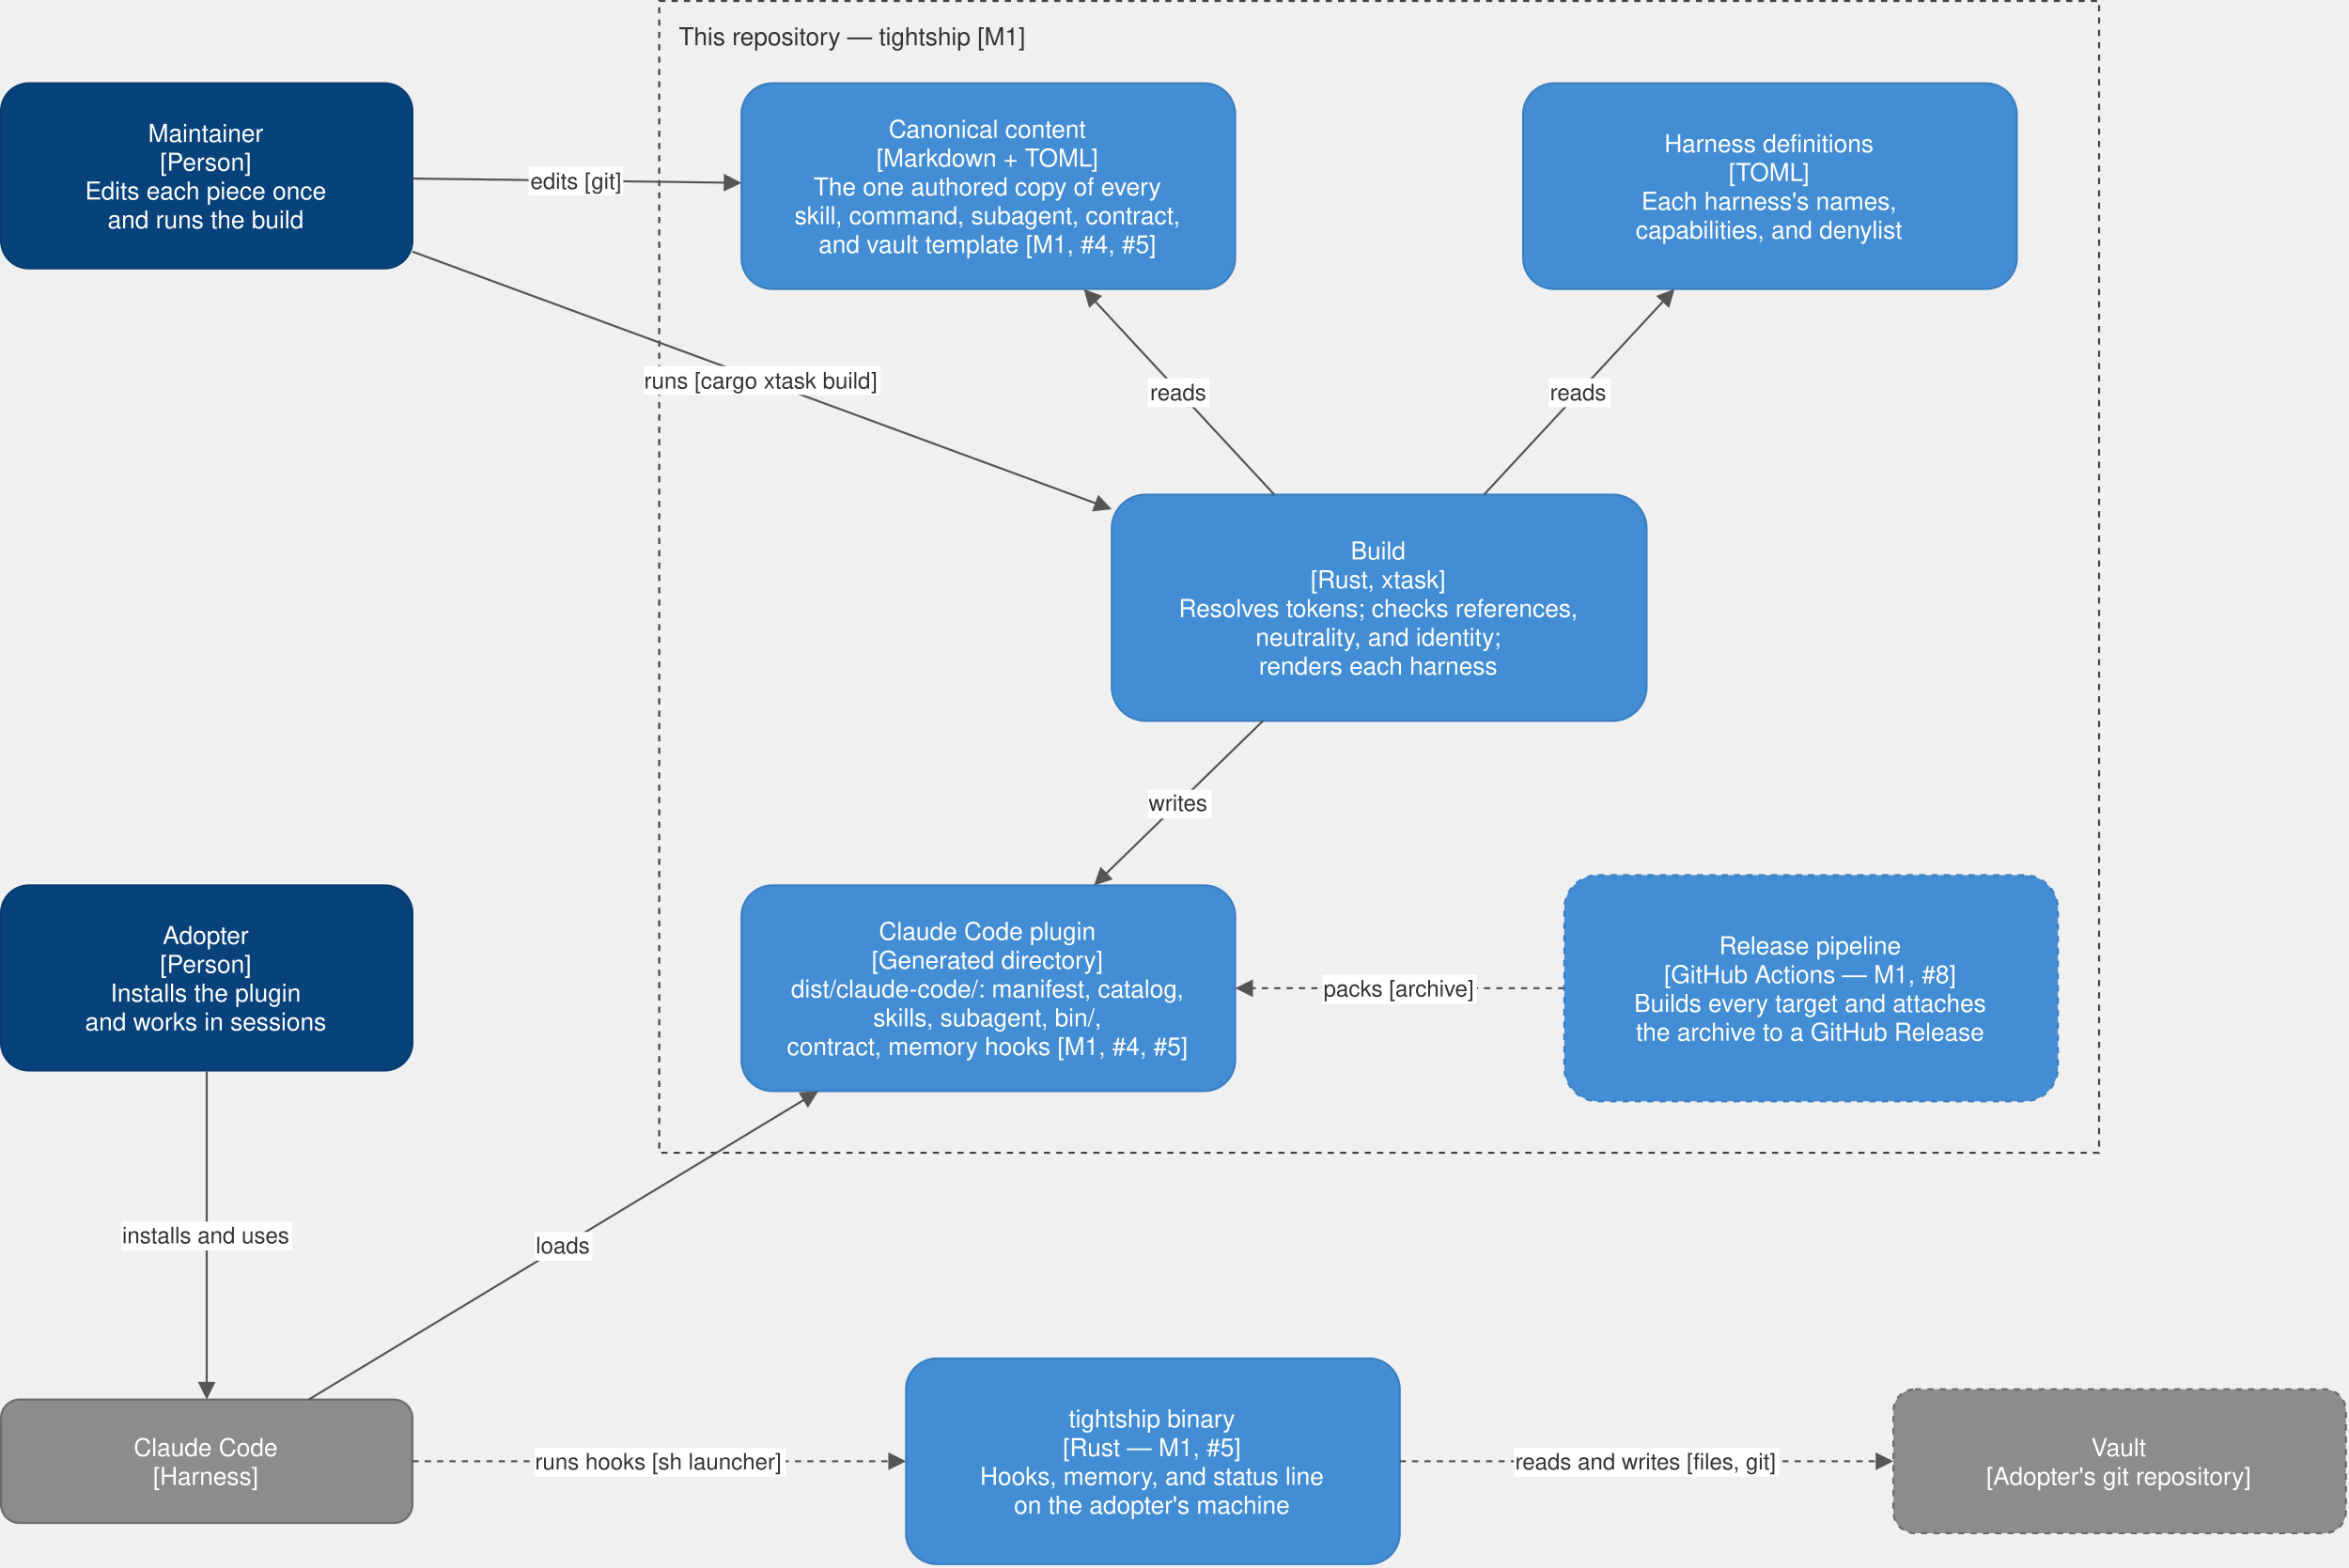
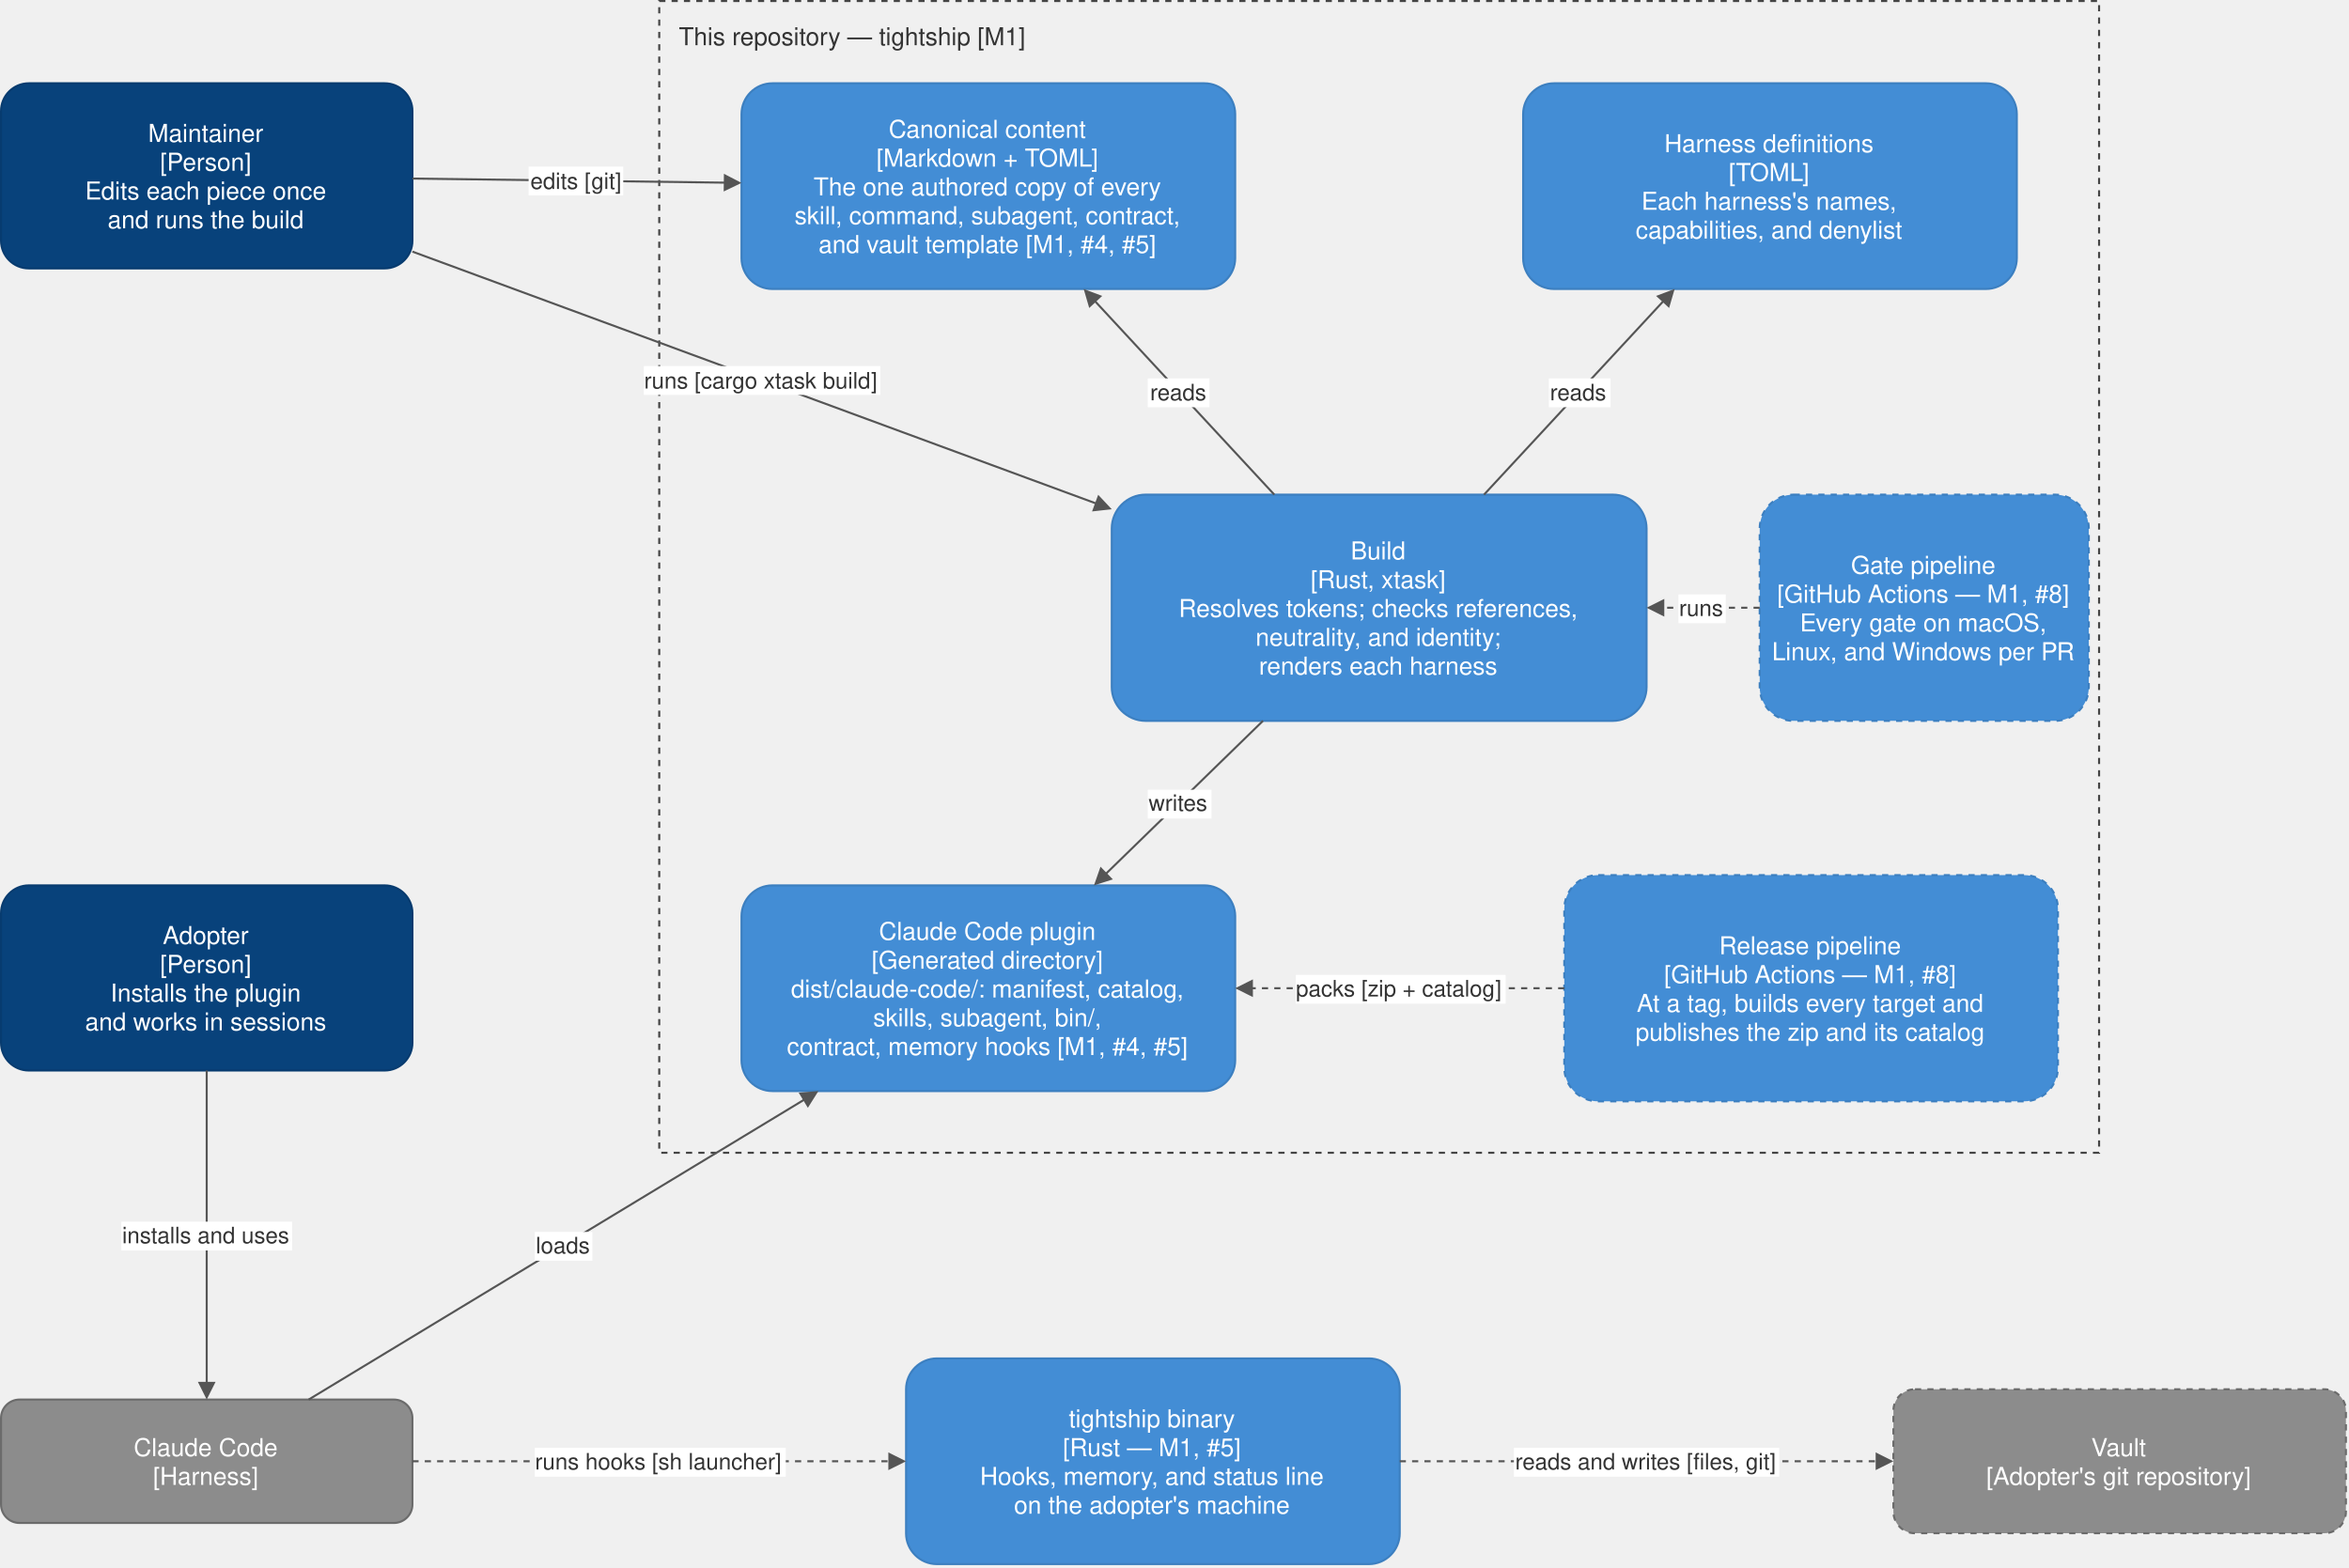
- <svg xmlns="http://www.w3.org/2000/svg" style="background: transparent; background-color: transparent; color-scheme: light;" version="1.1" width="1142px" height="762px" viewBox="0 0 1142 762" content="&lt;mxfile host=&quot;Electron&quot;&gt;&#10;  &lt;diagram name=&quot;Page-1&quot; id=&quot;0&quot;&gt;&#10;    &lt;mxGraphModel dx=&quot;-594&quot; dy=&quot;-202&quot; grid=&quot;0&quot; gridSize=&quot;10&quot; guides=&quot;1&quot; tooltips=&quot;1&quot; connect=&quot;1&quot; arrows=&quot;1&quot; fold=&quot;0&quot; page=&quot;0&quot; pageScale=&quot;1&quot; pageWidth=&quot;850&quot; pageHeight=&quot;1100&quot; background=&quot;#ffffff&quot; math=&quot;0&quot; shadow=&quot;0&quot;&gt;&#10;      &lt;root&gt;&#10;        &lt;mxCell id=&quot;0&quot; /&gt;&#10;        &lt;mxCell id=&quot;1&quot; parent=&quot;0&quot; /&gt;&#10;        &lt;mxCell id=&quot;b&quot; parent=&quot;1&quot; style=&quot;rounded=0;fillColor=none;strokeColor=#444444;dashed=1;fontSize=12;fontColor=#333333;verticalAlign=top;spacingTop=4;align=left;spacingLeft=8;html=0;&quot; value=&quot;This repository — tightship [M1]&quot; vertex=&quot;1&quot;&gt;&#10;          &lt;mxGeometry height=&quot;560&quot; width=&quot;700&quot; x=&quot;320&quot; as=&quot;geometry&quot; /&gt;&#10;        &lt;/mxCell&gt;&#10;        &lt;mxCell id=&quot;m&quot; parent=&quot;1&quot; style=&quot;rounded=1;fillColor=#08427b;fontColor=#ffffff;strokeColor=#073b6f;fontSize=12;html=0;&quot; value=&quot;Maintainer&amp;#xa;[Person]&amp;#xa;Edits each piece once&amp;#xa;and runs the build&quot; vertex=&quot;1&quot;&gt;&#10;          &lt;mxGeometry height=&quot;90&quot; width=&quot;200&quot; y=&quot;40&quot; as=&quot;geometry&quot; /&gt;&#10;        &lt;/mxCell&gt;&#10;        &lt;mxCell id=&quot;cc&quot; parent=&quot;1&quot; style=&quot;rounded=1;fillColor=#438dd5;fontColor=#ffffff;strokeColor=#3c7fc0;fontSize=12;html=0;&quot; value=&quot;Canonical content&amp;#xa;[Markdown + TOML]&amp;#xa;The one authored copy of every&amp;#xa;skill, command, subagent, contract,&amp;#xa;and vault template [M1, #4, #5]&quot; vertex=&quot;1&quot;&gt;&#10;          &lt;mxGeometry height=&quot;100&quot; width=&quot;240&quot; x=&quot;360&quot; y=&quot;40&quot; as=&quot;geometry&quot; /&gt;&#10;        &lt;/mxCell&gt;&#10;        &lt;mxCell id=&quot;hd&quot; parent=&quot;1&quot; style=&quot;rounded=1;fillColor=#438dd5;fontColor=#ffffff;strokeColor=#3c7fc0;fontSize=12;html=0;&quot; value=&quot;Harness definitions&amp;#xa;[TOML]&amp;#xa;Each harness&amp;#39;s names,&amp;#xa;capabilities, and denylist&quot; vertex=&quot;1&quot;&gt;&#10;          &lt;mxGeometry height=&quot;100&quot; width=&quot;240&quot; x=&quot;740&quot; y=&quot;40&quot; as=&quot;geometry&quot; /&gt;&#10;        &lt;/mxCell&gt;&#10;        &lt;mxCell id=&quot;bu&quot; parent=&quot;1&quot; style=&quot;rounded=1;fillColor=#438dd5;fontColor=#ffffff;strokeColor=#3c7fc0;fontSize=12;html=0;&quot; value=&quot;Build&amp;#xa;[Rust, xtask]&amp;#xa;Resolves tokens; checks references,&amp;#xa;neutrality, and identity;&amp;#xa;renders each harness&quot; vertex=&quot;1&quot;&gt;&#10;          &lt;mxGeometry height=&quot;110&quot; width=&quot;260&quot; x=&quot;540&quot; y=&quot;240&quot; as=&quot;geometry&quot; /&gt;&#10;        &lt;/mxCell&gt;&#10;        &lt;mxCell id=&quot;pl&quot; parent=&quot;1&quot; style=&quot;rounded=1;fillColor=#438dd5;fontColor=#ffffff;strokeColor=#3c7fc0;fontSize=12;html=0;&quot; value=&quot;Claude Code plugin&amp;#xa;[Generated directory]&amp;#xa;dist/claude-code/: manifest, catalog,&amp;#xa;skills, subagent, bin/,&amp;#xa;contract, memory hooks [M1, #4, #5]&quot; vertex=&quot;1&quot;&gt;&#10;          &lt;mxGeometry height=&quot;100&quot; width=&quot;240&quot; x=&quot;360&quot; y=&quot;430&quot; as=&quot;geometry&quot; /&gt;&#10;        &lt;/mxCell&gt;&#10;        &lt;mxCell id=&quot;rp&quot; parent=&quot;1&quot; style=&quot;rounded=1;fillColor=#438dd5;fontColor=#ffffff;strokeColor=#3c7fc0;fontSize=12;html=0;dashed=1;&quot; value=&quot;Release pipeline&amp;#xa;[GitHub Actions — M1, #8]&amp;#xa;Builds every target and attaches&amp;#xa;the archive to a GitHub Release&quot; vertex=&quot;1&quot;&gt;&#10;          &lt;mxGeometry height=&quot;110&quot; width=&quot;240&quot; x=&quot;760&quot; y=&quot;425&quot; as=&quot;geometry&quot; /&gt;&#10;        &lt;/mxCell&gt;&#10;        &lt;mxCell id=&quot;ad&quot; parent=&quot;1&quot; style=&quot;rounded=1;fillColor=#08427b;fontColor=#ffffff;strokeColor=#073b6f;fontSize=12;html=0;&quot; value=&quot;Adopter&amp;#xa;[Person]&amp;#xa;Installs the plugin&amp;#xa;and works in sessions&quot; vertex=&quot;1&quot;&gt;&#10;          &lt;mxGeometry height=&quot;90&quot; width=&quot;200&quot; y=&quot;430&quot; as=&quot;geometry&quot; /&gt;&#10;        &lt;/mxCell&gt;&#10;        &lt;mxCell id=&quot;ch&quot; parent=&quot;1&quot; style=&quot;rounded=1;fillColor=#8c8c8c;fontColor=#ffffff;strokeColor=#6b6b6b;fontSize=12;html=0;&quot; value=&quot;Claude Code&amp;#xa;[Harness]&quot; vertex=&quot;1&quot;&gt;&#10;          &lt;mxGeometry height=&quot;60&quot; width=&quot;200&quot; y=&quot;680&quot; as=&quot;geometry&quot; /&gt;&#10;        &lt;/mxCell&gt;&#10;        &lt;mxCell id=&quot;tb&quot; parent=&quot;1&quot; style=&quot;rounded=1;fillColor=#438dd5;fontColor=#ffffff;strokeColor=#3c7fc0;fontSize=12;html=0;&quot; value=&quot;tightship binary&amp;#xa;[Rust — M1, #5]&amp;#xa;Hooks, memory, and status line&amp;#xa;on the adopter&amp;#39;s machine&quot; vertex=&quot;1&quot;&gt;&#10;          &lt;mxGeometry height=&quot;100&quot; width=&quot;240&quot; x=&quot;440&quot; y=&quot;660&quot; as=&quot;geometry&quot; /&gt;&#10;        &lt;/mxCell&gt;&#10;        &lt;mxCell id=&quot;va&quot; parent=&quot;1&quot; style=&quot;rounded=1;fillColor=#8c8c8c;fontColor=#ffffff;strokeColor=#6b6b6b;fontSize=12;html=0;dashed=1;&quot; value=&quot;Vault&amp;#xa;[Adopter&amp;#39;s git repository]&quot; vertex=&quot;1&quot;&gt;&#10;          &lt;mxGeometry height=&quot;70&quot; width=&quot;220&quot; x=&quot;920&quot; y=&quot;675&quot; as=&quot;geometry&quot; /&gt;&#10;        &lt;/mxCell&gt;&#10;        &lt;mxCell id=&quot;e1&quot; edge=&quot;1&quot; parent=&quot;1&quot; source=&quot;m&quot; style=&quot;endArrow=block;html=0;fontSize=11;fontColor=#333333;strokeColor=#555555;rounded=0;&quot; target=&quot;cc&quot; value=&quot;edits [git]&quot;&gt;&#10;          &lt;mxGeometry relative=&quot;1&quot; as=&quot;geometry&quot; /&gt;&#10;        &lt;/mxCell&gt;&#10;        &lt;mxCell id=&quot;e2&quot; edge=&quot;1&quot; parent=&quot;1&quot; source=&quot;m&quot; style=&quot;endArrow=block;html=0;fontSize=11;fontColor=#333333;strokeColor=#555555;rounded=0;&quot; target=&quot;bu&quot; value=&quot;runs [cargo xtask build]&quot;&gt;&#10;          &lt;mxGeometry relative=&quot;1&quot; as=&quot;geometry&quot; /&gt;&#10;        &lt;/mxCell&gt;&#10;        &lt;mxCell id=&quot;e3&quot; edge=&quot;1&quot; parent=&quot;1&quot; source=&quot;bu&quot; style=&quot;endArrow=block;html=0;fontSize=11;fontColor=#333333;strokeColor=#555555;rounded=0;&quot; target=&quot;cc&quot; value=&quot;reads&quot;&gt;&#10;          &lt;mxGeometry relative=&quot;1&quot; as=&quot;geometry&quot; /&gt;&#10;        &lt;/mxCell&gt;&#10;        &lt;mxCell id=&quot;e4&quot; edge=&quot;1&quot; parent=&quot;1&quot; source=&quot;bu&quot; style=&quot;endArrow=block;html=0;fontSize=11;fontColor=#333333;strokeColor=#555555;rounded=0;&quot; target=&quot;hd&quot; value=&quot;reads&quot;&gt;&#10;          &lt;mxGeometry relative=&quot;1&quot; as=&quot;geometry&quot; /&gt;&#10;        &lt;/mxCell&gt;&#10;        &lt;mxCell id=&quot;e5&quot; edge=&quot;1&quot; parent=&quot;1&quot; source=&quot;bu&quot; style=&quot;endArrow=block;html=0;fontSize=11;fontColor=#333333;strokeColor=#555555;rounded=0;&quot; target=&quot;pl&quot; value=&quot;writes&quot;&gt;&#10;          &lt;mxGeometry relative=&quot;1&quot; as=&quot;geometry&quot; /&gt;&#10;        &lt;/mxCell&gt;&#10;        &lt;mxCell id=&quot;e6&quot; edge=&quot;1&quot; parent=&quot;1&quot; source=&quot;rp&quot; style=&quot;endArrow=block;html=0;fontSize=11;fontColor=#333333;strokeColor=#555555;rounded=0;dashed=1;&quot; target=&quot;pl&quot; value=&quot;packs [archive]&quot;&gt;&#10;          &lt;mxGeometry relative=&quot;1&quot; as=&quot;geometry&quot; /&gt;&#10;        &lt;/mxCell&gt;&#10;        &lt;mxCell id=&quot;e7&quot; edge=&quot;1&quot; parent=&quot;1&quot; source=&quot;ad&quot; style=&quot;endArrow=block;html=0;fontSize=11;fontColor=#333333;strokeColor=#555555;rounded=0;&quot; target=&quot;ch&quot; value=&quot;installs and uses&quot;&gt;&#10;          &lt;mxGeometry relative=&quot;1&quot; as=&quot;geometry&quot; /&gt;&#10;        &lt;/mxCell&gt;&#10;        &lt;mxCell id=&quot;e8&quot; edge=&quot;1&quot; parent=&quot;1&quot; source=&quot;ch&quot; style=&quot;endArrow=block;html=0;fontSize=11;fontColor=#333333;strokeColor=#555555;rounded=0;&quot; target=&quot;pl&quot; value=&quot;loads&quot;&gt;&#10;          &lt;mxGeometry relative=&quot;1&quot; as=&quot;geometry&quot; /&gt;&#10;        &lt;/mxCell&gt;&#10;        &lt;mxCell id=&quot;e9&quot; edge=&quot;1&quot; parent=&quot;1&quot; source=&quot;ch&quot; style=&quot;endArrow=block;html=0;fontSize=11;fontColor=#333333;strokeColor=#555555;rounded=0;dashed=1;&quot; target=&quot;tb&quot; value=&quot;runs hooks [sh launcher]&quot;&gt;&#10;          &lt;mxGeometry relative=&quot;1&quot; as=&quot;geometry&quot; /&gt;&#10;        &lt;/mxCell&gt;&#10;        &lt;mxCell id=&quot;e10&quot; edge=&quot;1&quot; parent=&quot;1&quot; source=&quot;tb&quot; style=&quot;endArrow=block;html=0;fontSize=11;fontColor=#333333;strokeColor=#555555;rounded=0;dashed=1;&quot; target=&quot;va&quot; value=&quot;reads and writes [files, git]&quot;&gt;&#10;          &lt;mxGeometry relative=&quot;1&quot; as=&quot;geometry&quot; /&gt;&#10;        &lt;/mxCell&gt;&#10;      &lt;/root&gt;&#10;    &lt;/mxGraphModel&gt;&#10;  &lt;/diagram&gt;&#10;&lt;/mxfile&gt;&#10;">
+ <svg xmlns="http://www.w3.org/2000/svg" style="background: transparent; background-color: transparent; color-scheme: light dark;" version="1.1" width="1142px" height="762px" viewBox="0 0 1142 762" content="&lt;mxfile host=&quot;Electron&quot;&gt;&#10;  &lt;diagram name=&quot;Page-1&quot; id=&quot;0&quot;&gt;&#10;    &lt;mxGraphModel dx=&quot;-594&quot; dy=&quot;-202&quot; grid=&quot;0&quot; gridSize=&quot;10&quot; guides=&quot;1&quot; tooltips=&quot;1&quot; connect=&quot;1&quot; arrows=&quot;1&quot; fold=&quot;0&quot; page=&quot;0&quot; pageScale=&quot;1&quot; pageWidth=&quot;850&quot; pageHeight=&quot;1100&quot; background=&quot;#ffffff&quot; math=&quot;0&quot; shadow=&quot;0&quot;&gt;&#10;      &lt;root&gt;&#10;        &lt;mxCell id=&quot;0&quot; /&gt;&#10;        &lt;mxCell id=&quot;1&quot; parent=&quot;0&quot; /&gt;&#10;        &lt;mxCell id=&quot;b&quot; parent=&quot;1&quot; style=&quot;rounded=0;fillColor=none;strokeColor=#444444;dashed=1;fontSize=12;fontColor=#333333;verticalAlign=top;spacingTop=4;align=left;spacingLeft=8;html=0;&quot; value=&quot;This repository — tightship [M1]&quot; vertex=&quot;1&quot;&gt;&#10;          &lt;mxGeometry height=&quot;560&quot; width=&quot;700&quot; x=&quot;320&quot; as=&quot;geometry&quot; /&gt;&#10;        &lt;/mxCell&gt;&#10;        &lt;mxCell id=&quot;m&quot; parent=&quot;1&quot; style=&quot;rounded=1;fillColor=#08427b;fontColor=#ffffff;strokeColor=#073b6f;fontSize=12;html=0;&quot; value=&quot;Maintainer&amp;#xa;[Person]&amp;#xa;Edits each piece once&amp;#xa;and runs the build&quot; vertex=&quot;1&quot;&gt;&#10;          &lt;mxGeometry height=&quot;90&quot; width=&quot;200&quot; y=&quot;40&quot; as=&quot;geometry&quot; /&gt;&#10;        &lt;/mxCell&gt;&#10;        &lt;mxCell id=&quot;cc&quot; parent=&quot;1&quot; style=&quot;rounded=1;fillColor=#438dd5;fontColor=#ffffff;strokeColor=#3c7fc0;fontSize=12;html=0;&quot; value=&quot;Canonical content&amp;#xa;[Markdown + TOML]&amp;#xa;The one authored copy of every&amp;#xa;skill, command, subagent, contract,&amp;#xa;and vault template [M1, #4, #5]&quot; vertex=&quot;1&quot;&gt;&#10;          &lt;mxGeometry height=&quot;100&quot; width=&quot;240&quot; x=&quot;360&quot; y=&quot;40&quot; as=&quot;geometry&quot; /&gt;&#10;        &lt;/mxCell&gt;&#10;        &lt;mxCell id=&quot;hd&quot; parent=&quot;1&quot; style=&quot;rounded=1;fillColor=#438dd5;fontColor=#ffffff;strokeColor=#3c7fc0;fontSize=12;html=0;&quot; value=&quot;Harness definitions&amp;#xa;[TOML]&amp;#xa;Each harness&amp;#39;s names,&amp;#xa;capabilities, and denylist&quot; vertex=&quot;1&quot;&gt;&#10;          &lt;mxGeometry height=&quot;100&quot; width=&quot;240&quot; x=&quot;740&quot; y=&quot;40&quot; as=&quot;geometry&quot; /&gt;&#10;        &lt;/mxCell&gt;&#10;        &lt;mxCell id=&quot;bu&quot; parent=&quot;1&quot; style=&quot;rounded=1;fillColor=#438dd5;fontColor=#ffffff;strokeColor=#3c7fc0;fontSize=12;html=0;&quot; value=&quot;Build&amp;#xa;[Rust, xtask]&amp;#xa;Resolves tokens; checks references,&amp;#xa;neutrality, and identity;&amp;#xa;renders each harness&quot; vertex=&quot;1&quot;&gt;&#10;          &lt;mxGeometry height=&quot;110&quot; width=&quot;260&quot; x=&quot;540&quot; y=&quot;240&quot; as=&quot;geometry&quot; /&gt;&#10;        &lt;/mxCell&gt;&#10;        &lt;mxCell id=&quot;pl&quot; parent=&quot;1&quot; style=&quot;rounded=1;fillColor=#438dd5;fontColor=#ffffff;strokeColor=#3c7fc0;fontSize=12;html=0;&quot; value=&quot;Claude Code plugin&amp;#xa;[Generated directory]&amp;#xa;dist/claude-code/: manifest, catalog,&amp;#xa;skills, subagent, bin/,&amp;#xa;contract, memory hooks [M1, #4, #5]&quot; vertex=&quot;1&quot;&gt;&#10;          &lt;mxGeometry height=&quot;100&quot; width=&quot;240&quot; x=&quot;360&quot; y=&quot;430&quot; as=&quot;geometry&quot; /&gt;&#10;        &lt;/mxCell&gt;&#10;        &lt;mxCell id=&quot;rp&quot; parent=&quot;1&quot; style=&quot;rounded=1;fillColor=#438dd5;fontColor=#ffffff;strokeColor=#3c7fc0;fontSize=12;html=0;dashed=1;&quot; value=&quot;Release pipeline&amp;#xa;[GitHub Actions — M1, #8]&amp;#xa;At a tag, builds every target and&amp;#xa;publishes the zip and its catalog&quot; vertex=&quot;1&quot;&gt;&#10;          &lt;mxGeometry height=&quot;110&quot; width=&quot;240&quot; x=&quot;760&quot; y=&quot;425&quot; as=&quot;geometry&quot; /&gt;&#10;        &lt;/mxCell&gt;&#10;        &lt;mxCell id=&quot;gp&quot; parent=&quot;1&quot; style=&quot;rounded=1;fillColor=#438dd5;fontColor=#ffffff;strokeColor=#3c7fc0;fontSize=12;html=0;dashed=1;&quot; value=&quot;Gate pipeline&amp;#xa;[GitHub Actions — M1, #8]&amp;#xa;Every gate on macOS,&amp;#xa;Linux, and Windows per PR&quot; vertex=&quot;1&quot;&gt;&#10;          &lt;mxGeometry height=&quot;110&quot; width=&quot;160&quot; x=&quot;855&quot; y=&quot;240&quot; as=&quot;geometry&quot; /&gt;&#10;        &lt;/mxCell&gt;&#10;        &lt;mxCell id=&quot;ad&quot; parent=&quot;1&quot; style=&quot;rounded=1;fillColor=#08427b;fontColor=#ffffff;strokeColor=#073b6f;fontSize=12;html=0;&quot; value=&quot;Adopter&amp;#xa;[Person]&amp;#xa;Installs the plugin&amp;#xa;and works in sessions&quot; vertex=&quot;1&quot;&gt;&#10;          &lt;mxGeometry height=&quot;90&quot; width=&quot;200&quot; y=&quot;430&quot; as=&quot;geometry&quot; /&gt;&#10;        &lt;/mxCell&gt;&#10;        &lt;mxCell id=&quot;ch&quot; parent=&quot;1&quot; style=&quot;rounded=1;fillColor=#8c8c8c;fontColor=#ffffff;strokeColor=#6b6b6b;fontSize=12;html=0;&quot; value=&quot;Claude Code&amp;#xa;[Harness]&quot; vertex=&quot;1&quot;&gt;&#10;          &lt;mxGeometry height=&quot;60&quot; width=&quot;200&quot; y=&quot;680&quot; as=&quot;geometry&quot; /&gt;&#10;        &lt;/mxCell&gt;&#10;        &lt;mxCell id=&quot;tb&quot; parent=&quot;1&quot; style=&quot;rounded=1;fillColor=#438dd5;fontColor=#ffffff;strokeColor=#3c7fc0;fontSize=12;html=0;&quot; value=&quot;tightship binary&amp;#xa;[Rust — M1, #5]&amp;#xa;Hooks, memory, and status line&amp;#xa;on the adopter&amp;#39;s machine&quot; vertex=&quot;1&quot;&gt;&#10;          &lt;mxGeometry height=&quot;100&quot; width=&quot;240&quot; x=&quot;440&quot; y=&quot;660&quot; as=&quot;geometry&quot; /&gt;&#10;        &lt;/mxCell&gt;&#10;        &lt;mxCell id=&quot;va&quot; parent=&quot;1&quot; style=&quot;rounded=1;fillColor=#8c8c8c;fontColor=#ffffff;strokeColor=#6b6b6b;fontSize=12;html=0;dashed=1;&quot; value=&quot;Vault&amp;#xa;[Adopter&amp;#39;s git repository]&quot; vertex=&quot;1&quot;&gt;&#10;          &lt;mxGeometry height=&quot;70&quot; width=&quot;220&quot; x=&quot;920&quot; y=&quot;675&quot; as=&quot;geometry&quot; /&gt;&#10;        &lt;/mxCell&gt;&#10;        &lt;mxCell id=&quot;e1&quot; edge=&quot;1&quot; parent=&quot;1&quot; source=&quot;m&quot; style=&quot;endArrow=block;html=0;fontSize=11;fontColor=#333333;strokeColor=#555555;rounded=0;&quot; target=&quot;cc&quot; value=&quot;edits [git]&quot;&gt;&#10;          &lt;mxGeometry relative=&quot;1&quot; as=&quot;geometry&quot; /&gt;&#10;        &lt;/mxCell&gt;&#10;        &lt;mxCell id=&quot;e2&quot; edge=&quot;1&quot; parent=&quot;1&quot; source=&quot;m&quot; style=&quot;endArrow=block;html=0;fontSize=11;fontColor=#333333;strokeColor=#555555;rounded=0;&quot; target=&quot;bu&quot; value=&quot;runs [cargo xtask build]&quot;&gt;&#10;          &lt;mxGeometry relative=&quot;1&quot; as=&quot;geometry&quot; /&gt;&#10;        &lt;/mxCell&gt;&#10;        &lt;mxCell id=&quot;e3&quot; edge=&quot;1&quot; parent=&quot;1&quot; source=&quot;bu&quot; style=&quot;endArrow=block;html=0;fontSize=11;fontColor=#333333;strokeColor=#555555;rounded=0;&quot; target=&quot;cc&quot; value=&quot;reads&quot;&gt;&#10;          &lt;mxGeometry relative=&quot;1&quot; as=&quot;geometry&quot; /&gt;&#10;        &lt;/mxCell&gt;&#10;        &lt;mxCell id=&quot;e4&quot; edge=&quot;1&quot; parent=&quot;1&quot; source=&quot;bu&quot; style=&quot;endArrow=block;html=0;fontSize=11;fontColor=#333333;strokeColor=#555555;rounded=0;&quot; target=&quot;hd&quot; value=&quot;reads&quot;&gt;&#10;          &lt;mxGeometry relative=&quot;1&quot; as=&quot;geometry&quot; /&gt;&#10;        &lt;/mxCell&gt;&#10;        &lt;mxCell id=&quot;e5&quot; edge=&quot;1&quot; parent=&quot;1&quot; source=&quot;bu&quot; style=&quot;endArrow=block;html=0;fontSize=11;fontColor=#333333;strokeColor=#555555;rounded=0;&quot; target=&quot;pl&quot; value=&quot;writes&quot;&gt;&#10;          &lt;mxGeometry relative=&quot;1&quot; as=&quot;geometry&quot; /&gt;&#10;        &lt;/mxCell&gt;&#10;        &lt;mxCell id=&quot;e6&quot; edge=&quot;1&quot; parent=&quot;1&quot; source=&quot;rp&quot; style=&quot;endArrow=block;html=0;fontSize=11;fontColor=#333333;strokeColor=#555555;rounded=0;dashed=1;&quot; target=&quot;pl&quot; value=&quot;packs [zip + catalog]&quot;&gt;&#10;          &lt;mxGeometry relative=&quot;1&quot; as=&quot;geometry&quot; /&gt;&#10;        &lt;/mxCell&gt;&#10;        &lt;mxCell id=&quot;e7&quot; edge=&quot;1&quot; parent=&quot;1&quot; source=&quot;ad&quot; style=&quot;endArrow=block;html=0;fontSize=11;fontColor=#333333;strokeColor=#555555;rounded=0;&quot; target=&quot;ch&quot; value=&quot;installs and uses&quot;&gt;&#10;          &lt;mxGeometry relative=&quot;1&quot; as=&quot;geometry&quot; /&gt;&#10;        &lt;/mxCell&gt;&#10;        &lt;mxCell id=&quot;e8&quot; edge=&quot;1&quot; parent=&quot;1&quot; source=&quot;ch&quot; style=&quot;endArrow=block;html=0;fontSize=11;fontColor=#333333;strokeColor=#555555;rounded=0;&quot; target=&quot;pl&quot; value=&quot;loads&quot;&gt;&#10;          &lt;mxGeometry relative=&quot;1&quot; as=&quot;geometry&quot; /&gt;&#10;        &lt;/mxCell&gt;&#10;        &lt;mxCell id=&quot;e9&quot; edge=&quot;1&quot; parent=&quot;1&quot; source=&quot;ch&quot; style=&quot;endArrow=block;html=0;fontSize=11;fontColor=#333333;strokeColor=#555555;rounded=0;dashed=1;&quot; target=&quot;tb&quot; value=&quot;runs hooks [sh launcher]&quot;&gt;&#10;          &lt;mxGeometry relative=&quot;1&quot; as=&quot;geometry&quot; /&gt;&#10;        &lt;/mxCell&gt;&#10;        &lt;mxCell id=&quot;e10&quot; edge=&quot;1&quot; parent=&quot;1&quot; source=&quot;tb&quot; style=&quot;endArrow=block;html=0;fontSize=11;fontColor=#333333;strokeColor=#555555;rounded=0;dashed=1;&quot; target=&quot;va&quot; value=&quot;reads and writes [files, git]&quot;&gt;&#10;          &lt;mxGeometry relative=&quot;1&quot; as=&quot;geometry&quot; /&gt;&#10;        &lt;/mxCell&gt;&#10;        &lt;mxCell id=&quot;e11&quot; edge=&quot;1&quot; parent=&quot;1&quot; source=&quot;gp&quot; style=&quot;endArrow=block;html=0;fontSize=11;fontColor=#333333;strokeColor=#555555;rounded=0;dashed=1;&quot; target=&quot;bu&quot; value=&quot;runs&quot;&gt;&#10;          &lt;mxGeometry relative=&quot;1&quot; as=&quot;geometry&quot; /&gt;&#10;        &lt;/mxCell&gt;&#10;      &lt;/root&gt;&#10;    &lt;/mxGraphModel&gt;&#10;  &lt;/diagram&gt;&#10;&lt;/mxfile&gt;&#10;">
  <defs />
  <g>
    <g data-cell-id="0">
      <g data-cell-id="1">
        <g data-cell-id="b">
          <g transform="translate(0.5,0.5)">
            <rect x="320" y="0" width="700" height="560" fill="none" stroke="#444444" stroke-dasharray="3 3" pointer-events="all" style="stroke: light-dark(rgb(68, 68, 68), rgb(179, 179, 179));" />
          </g>
          <g>
            <g fill="#333333" font-family="Helvetica" text-anchor="start" font-size="12px" style="fill: light-dark(rgb(51, 51, 51), rgb(193, 193, 193));">
              <text x="330" y="22">This repository — tightship [M1]</text>
            </g>
          </g>
        </g>
        <g data-cell-id="m">
          <g transform="translate(0.5,0.5)">
            <rect x="0" y="40" width="200" height="90" rx="13.5" ry="13.5" fill="#08427b" stroke="#073b6f" pointer-events="all" style="fill: light-dark(rgb(8, 66, 123), rgb(144, 194, 243)); stroke: light-dark(rgb(7, 59, 111), rgb(154, 199, 243));" />
          </g>
          <g>
            <g fill="#ffffff" font-family="Helvetica" text-anchor="middle" font-size="12px" style="fill: light-dark(rgb(255, 255, 255), rgb(18, 18, 18));">
              <text x="100" y="69">Maintainer</text>
              <text x="100" y="83">[Person]</text>
              <text x="100" y="97">Edits each piece once</text>
              <text x="100" y="111">and runs the build</text>
            </g>
          </g>
        </g>
        <g data-cell-id="cc">
          <g transform="translate(0.5,0.5)">
            <rect x="360" y="40" width="240" height="100" rx="15" ry="15" fill="#438dd5" stroke="#3c7fc0" pointer-events="all" style="fill: light-dark(rgb(67, 141, 213), rgb(70, 134, 196)); stroke: light-dark(rgb(60, 127, 192), rgb(87, 145, 201));" />
          </g>
          <g>
            <g fill="#ffffff" font-family="Helvetica" text-anchor="middle" font-size="12px" style="fill: light-dark(rgb(255, 255, 255), rgb(18, 18, 18));">
              <text x="480" y="67">Canonical content</text>
              <text x="480" y="81">[Markdown + TOML]</text>
              <text x="480" y="95">The one authored copy of every</text>
              <text x="480" y="109">skill, command, subagent, contract,</text>
              <text x="480" y="123">and vault template [M1, #4, #5]</text>
            </g>
          </g>
        </g>
        <g data-cell-id="hd">
          <g transform="translate(0.5,0.5)">
            <rect x="740" y="40" width="240" height="100" rx="15" ry="15" fill="#438dd5" stroke="#3c7fc0" pointer-events="all" style="fill: light-dark(rgb(67, 141, 213), rgb(70, 134, 196)); stroke: light-dark(rgb(60, 127, 192), rgb(87, 145, 201));" />
          </g>
          <g>
            <g fill="#ffffff" font-family="Helvetica" text-anchor="middle" font-size="12px" style="fill: light-dark(rgb(255, 255, 255), rgb(18, 18, 18));">
              <text x="860" y="74">Harness definitions</text>
              <text x="860" y="88">[TOML]</text>
              <text x="860" y="102">Each harness's names,</text>
              <text x="860" y="116">capabilities, and denylist</text>
            </g>
          </g>
        </g>
        <g data-cell-id="bu">
          <g transform="translate(0.5,0.5)">
            <rect x="540" y="240" width="260" height="110" rx="16.5" ry="16.5" fill="#438dd5" stroke="#3c7fc0" pointer-events="all" style="fill: light-dark(rgb(67, 141, 213), rgb(70, 134, 196)); stroke: light-dark(rgb(60, 127, 192), rgb(87, 145, 201));" />
          </g>
          <g>
            <g fill="#ffffff" font-family="Helvetica" text-anchor="middle" font-size="12px" style="fill: light-dark(rgb(255, 255, 255), rgb(18, 18, 18));">
              <text x="670" y="272">Build</text>
              <text x="670" y="286">[Rust, xtask]</text>
              <text x="670" y="300">Resolves tokens; checks references,</text>
              <text x="670" y="314">neutrality, and identity;</text>
              <text x="670" y="328">renders each harness</text>
            </g>
          </g>
        </g>
        <g data-cell-id="pl">
          <g transform="translate(0.5,0.5)">
            <rect x="360" y="430" width="240" height="100" rx="15" ry="15" fill="#438dd5" stroke="#3c7fc0" pointer-events="all" style="fill: light-dark(rgb(67, 141, 213), rgb(70, 134, 196)); stroke: light-dark(rgb(60, 127, 192), rgb(87, 145, 201));" />
          </g>
          <g>
            <g fill="#ffffff" font-family="Helvetica" text-anchor="middle" font-size="12px" style="fill: light-dark(rgb(255, 255, 255), rgb(18, 18, 18));">
              <text x="480" y="457">Claude Code plugin</text>
              <text x="480" y="471">[Generated directory]</text>
              <text x="480" y="485">dist/claude-code/: manifest, catalog,</text>
              <text x="480" y="499">skills, subagent, bin/,</text>
              <text x="480" y="513">contract, memory hooks [M1, #4, #5]</text>
            </g>
          </g>
        </g>
        <g data-cell-id="rp">
          <g transform="translate(0.5,0.5)">
            <rect x="760" y="425" width="240" height="110" rx="16.5" ry="16.5" fill="#438dd5" stroke="#3c7fc0" stroke-dasharray="3 3" pointer-events="all" style="fill: light-dark(rgb(67, 141, 213), rgb(70, 134, 196)); stroke: light-dark(rgb(60, 127, 192), rgb(87, 145, 201));" />
          </g>
          <g>
            <g fill="#ffffff" font-family="Helvetica" text-anchor="middle" font-size="12px" style="fill: light-dark(rgb(255, 255, 255), rgb(18, 18, 18));">
              <text x="880" y="464">Release pipeline</text>
              <text x="880" y="478">[GitHub Actions — M1, #8]</text>
-               <text x="880" y="492">Builds every target and attaches</text>
-               <text x="880" y="506">the archive to a GitHub Release</text>
+               <text x="880" y="492">At a tag, builds every target and</text>
+               <text x="880" y="506">publishes the zip and its catalog</text>
+             </g>
+           </g>
+         </g>
+         <g data-cell-id="gp">
+           <g transform="translate(0.5,0.5)">
+             <rect x="855" y="240" width="160" height="110" rx="16.5" ry="16.5" fill="#438dd5" stroke="#3c7fc0" stroke-dasharray="3 3" pointer-events="all" style="fill: light-dark(rgb(67, 141, 213), rgb(70, 134, 196)); stroke: light-dark(rgb(60, 127, 192), rgb(87, 145, 201));" />
+           </g>
+           <g>
+             <g fill="#ffffff" font-family="Helvetica" text-anchor="middle" font-size="12px" style="fill: light-dark(rgb(255, 255, 255), rgb(18, 18, 18));">
+               <text x="935" y="279">Gate pipeline</text>
+               <text x="935" y="293">[GitHub Actions — M1, #8]</text>
+               <text x="935" y="307">Every gate on macOS,</text>
+               <text x="935" y="321">Linux, and Windows per PR</text>
            </g>
          </g>
        </g>
        <g data-cell-id="ad">
          <g transform="translate(0.5,0.5)">
            <rect x="0" y="430" width="200" height="90" rx="13.5" ry="13.5" fill="#08427b" stroke="#073b6f" pointer-events="all" style="fill: light-dark(rgb(8, 66, 123), rgb(144, 194, 243)); stroke: light-dark(rgb(7, 59, 111), rgb(154, 199, 243));" />
          </g>
          <g>
            <g fill="#ffffff" font-family="Helvetica" text-anchor="middle" font-size="12px" style="fill: light-dark(rgb(255, 255, 255), rgb(18, 18, 18));">
              <text x="100" y="459">Adopter</text>
              <text x="100" y="473">[Person]</text>
              <text x="100" y="487">Installs the plugin</text>
              <text x="100" y="501">and works in sessions</text>
            </g>
          </g>
        </g>
        <g data-cell-id="ch">
          <g transform="translate(0.5,0.5)">
            <rect x="0" y="680" width="200" height="60" rx="9" ry="9" fill="#8c8c8c" stroke="#6b6b6b" pointer-events="all" style="fill: light-dark(rgb(140, 140, 140), rgb(117, 117, 117)); stroke: light-dark(rgb(107, 107, 107), rgb(145, 145, 145));" />
          </g>
          <g>
            <g fill="#ffffff" font-family="Helvetica" text-anchor="middle" font-size="12px" style="fill: light-dark(rgb(255, 255, 255), rgb(18, 18, 18));">
              <text x="100" y="708">Claude Code</text>
              <text x="100" y="722">[Harness]</text>
            </g>
          </g>
        </g>
        <g data-cell-id="tb">
          <g transform="translate(0.5,0.5)">
            <rect x="440" y="660" width="240" height="100" rx="15" ry="15" fill="#438dd5" stroke="#3c7fc0" pointer-events="all" style="fill: light-dark(rgb(67, 141, 213), rgb(70, 134, 196)); stroke: light-dark(rgb(60, 127, 192), rgb(87, 145, 201));" />
          </g>
          <g>
            <g fill="#ffffff" font-family="Helvetica" text-anchor="middle" font-size="12px" style="fill: light-dark(rgb(255, 255, 255), rgb(18, 18, 18));">
              <text x="560" y="694">tightship binary</text>
              <text x="560" y="708">[Rust — M1, #5]</text>
              <text x="560" y="722">Hooks, memory, and status line</text>
              <text x="560" y="736">on the adopter's machine</text>
            </g>
          </g>
        </g>
        <g data-cell-id="va">
          <g transform="translate(0.5,0.5)">
            <rect x="920" y="675" width="220" height="70" rx="10.5" ry="10.5" fill="#8c8c8c" stroke="#6b6b6b" stroke-dasharray="3 3" pointer-events="all" style="fill: light-dark(rgb(140, 140, 140), rgb(117, 117, 117)); stroke: light-dark(rgb(107, 107, 107), rgb(145, 145, 145));" />
          </g>
          <g>
            <g fill="#ffffff" font-family="Helvetica" text-anchor="middle" font-size="12px" style="fill: light-dark(rgb(255, 255, 255), rgb(18, 18, 18));">
              <text x="1030" y="708">Vault</text>
              <text x="1030" y="722">[Adopter's git repository]</text>
            </g>
          </g>
        </g>
        <g data-cell-id="e1">
          <g transform="translate(0.5,0.5)">
            <path d="M 200 86.32 L 351.88 88.31" fill="none" stroke="#555555" stroke-miterlimit="10" pointer-events="stroke" style="stroke: light-dark(rgb(85, 85, 85), rgb(164, 164, 164));" />
            <path d="M 358.88 88.41 L 351.84 91.81 L 351.93 84.81 Z" fill="#555555" stroke="#555555" stroke-miterlimit="10" pointer-events="all" style="fill: light-dark(rgb(85, 85, 85), rgb(164, 164, 164)); stroke: light-dark(rgb(85, 85, 85), rgb(164, 164, 164));" />
          </g>
          <g>
            <g fill="#333333" font-family="Helvetica" text-anchor="middle" font-size="11px" style="fill: light-dark(rgb(51, 51, 51), rgb(193, 193, 193));">
              <rect fill="#ffffff" stroke="none" x="257" y="81" width="46" height="14" stroke-width="0" style="fill: light-dark(#ffffff, var(--ge-dark-color, #121212));" />
              <text x="279.99" y="91.87">edits [git]</text>
            </g>
          </g>
        </g>
        <g data-cell-id="e2">
          <g transform="translate(0.5,0.5)">
            <path d="M 200 121.84 L 532.38 244.3" fill="none" stroke="#555555" stroke-miterlimit="10" pointer-events="stroke" style="stroke: light-dark(rgb(85, 85, 85), rgb(164, 164, 164));" />
            <path d="M 538.95 246.72 L 531.17 247.58 L 533.59 241.01 Z" fill="#555555" stroke="#555555" stroke-miterlimit="10" pointer-events="all" style="fill: light-dark(rgb(85, 85, 85), rgb(164, 164, 164)); stroke: light-dark(rgb(85, 85, 85), rgb(164, 164, 164));" />
          </g>
          <g>
            <g fill="#333333" font-family="Helvetica" text-anchor="middle" font-size="11px" style="fill: light-dark(rgb(51, 51, 51), rgb(193, 193, 193));">
              <rect fill="#ffffff" stroke="none" x="313" y="178" width="115" height="14" stroke-width="0" style="fill: light-dark(#ffffff, var(--ge-dark-color, #121212));" />
              <text x="369.84" y="188.91">runs [cargo xtask build]</text>
            </g>
          </g>
        </g>
        <g data-cell-id="e3">
          <g transform="translate(0.5,0.5)">
            <path d="M 619.02 240 L 531.86 145.95" fill="none" stroke="#555555" stroke-miterlimit="10" pointer-events="stroke" style="stroke: light-dark(rgb(85, 85, 85), rgb(164, 164, 164));" />
            <path d="M 527.1 140.82 L 534.43 143.57 L 529.29 148.33 Z" fill="#555555" stroke="#555555" stroke-miterlimit="10" pointer-events="all" style="fill: light-dark(rgb(85, 85, 85), rgb(164, 164, 164)); stroke: light-dark(rgb(85, 85, 85), rgb(164, 164, 164));" />
          </g>
          <g>
            <g fill="#333333" font-family="Helvetica" text-anchor="middle" font-size="11px" style="fill: light-dark(rgb(51, 51, 51), rgb(193, 193, 193));">
              <rect fill="#ffffff" stroke="none" x="558" y="184" width="30" height="14" stroke-width="0" style="fill: light-dark(#ffffff, var(--ge-dark-color, #121212));" />
              <text x="572.8" y="194.63">reads</text>
            </g>
          </g>
        </g>
        <g data-cell-id="e4">
          <g transform="translate(0.5,0.5)">
            <path d="M 720.98 240 L 808.14 145.95" fill="none" stroke="#555555" stroke-miterlimit="10" pointer-events="stroke" style="stroke: light-dark(rgb(85, 85, 85), rgb(164, 164, 164));" />
            <path d="M 812.9 140.82 L 810.71 148.33 L 805.57 143.57 Z" fill="#555555" stroke="#555555" stroke-miterlimit="10" pointer-events="all" style="fill: light-dark(rgb(85, 85, 85), rgb(164, 164, 164)); stroke: light-dark(rgb(85, 85, 85), rgb(164, 164, 164));" />
          </g>
          <g>
            <g fill="#333333" font-family="Helvetica" text-anchor="middle" font-size="11px" style="fill: light-dark(rgb(51, 51, 51), rgb(193, 193, 193));">
              <rect fill="#ffffff" stroke="none" x="753" y="184" width="30" height="14" stroke-width="0" style="fill: light-dark(#ffffff, var(--ge-dark-color, #121212));" />
              <text x="767.2" y="194.63">reads</text>
            </g>
          </g>
        </g>
        <g data-cell-id="e5">
          <g transform="translate(0.5,0.5)">
            <path d="M 613.51 350 L 537.17 424.34" fill="none" stroke="#555555" stroke-miterlimit="10" pointer-events="stroke" style="stroke: light-dark(rgb(85, 85, 85), rgb(164, 164, 164));" />
            <path d="M 532.15 429.22 L 534.73 421.83 L 539.61 426.84 Z" fill="#555555" stroke="#555555" stroke-miterlimit="10" pointer-events="all" style="fill: light-dark(rgb(85, 85, 85), rgb(164, 164, 164)); stroke: light-dark(rgb(85, 85, 85), rgb(164, 164, 164));" />
          </g>
          <g>
            <g fill="#333333" font-family="Helvetica" text-anchor="middle" font-size="11px" style="fill: light-dark(rgb(51, 51, 51), rgb(193, 193, 193));">
              <rect fill="#ffffff" stroke="none" x="558" y="384" width="31" height="14" stroke-width="0" style="fill: light-dark(#ffffff, var(--ge-dark-color, #121212));" />
              <text x="572.67" y="394.26">writes</text>
            </g>
          </g>
        </g>
        <g data-cell-id="e6">
          <g transform="translate(0.5,0.5)">
            <path d="M 760 480 L 608.12 480" fill="none" stroke="#555555" stroke-miterlimit="10" stroke-dasharray="3 3" pointer-events="stroke" style="stroke: light-dark(rgb(85, 85, 85), rgb(164, 164, 164));" />
            <path d="M 601.12 480 L 608.12 476.5 L 608.12 483.5 Z" fill="#555555" stroke="#555555" stroke-miterlimit="10" pointer-events="all" style="fill: light-dark(rgb(85, 85, 85), rgb(164, 164, 164)); stroke: light-dark(rgb(85, 85, 85), rgb(164, 164, 164));" />
          </g>
          <g>
            <g fill="#333333" font-family="Helvetica" text-anchor="middle" font-size="11px" style="fill: light-dark(rgb(51, 51, 51), rgb(193, 193, 193));">
-               <rect fill="#ffffff" stroke="none" x="643" y="474" width="75" height="14" stroke-width="0" style="fill: light-dark(#ffffff, var(--ge-dark-color, #121212));" />
-               <text x="680" y="484.5">packs [archive]</text>
+               <rect fill="#ffffff" stroke="none" x="630" y="474" width="102" height="14" stroke-width="0" style="fill: light-dark(#ffffff, var(--ge-dark-color, #121212));" />
+               <text x="680" y="484.5">packs [zip + catalog]</text>
            </g>
          </g>
        </g>
        <g data-cell-id="e7">
          <g transform="translate(0.5,0.5)">
            <path d="M 100 520 L 100 671.88" fill="none" stroke="#555555" stroke-miterlimit="10" pointer-events="stroke" style="stroke: light-dark(rgb(85, 85, 85), rgb(164, 164, 164));" />
            <path d="M 100 678.88 L 96.5 671.88 L 103.5 671.88 Z" fill="#555555" stroke="#555555" stroke-miterlimit="10" pointer-events="all" style="fill: light-dark(rgb(85, 85, 85), rgb(164, 164, 164)); stroke: light-dark(rgb(85, 85, 85), rgb(164, 164, 164));" />
          </g>
          <g>
            <g fill="#333333" font-family="Helvetica" text-anchor="middle" font-size="11px" style="fill: light-dark(rgb(51, 51, 51), rgb(193, 193, 193));">
              <rect fill="#ffffff" stroke="none" x="59" y="594" width="83" height="14" stroke-width="0" style="fill: light-dark(#ffffff, var(--ge-dark-color, #121212));" />
              <text x="100" y="604.5">installs and uses</text>
            </g>
          </g>
        </g>
        <g data-cell-id="e8">
          <g transform="translate(0.5,0.5)">
            <path d="M 149.57 680 L 390.45 534.2" fill="none" stroke="#555555" stroke-miterlimit="10" pointer-events="stroke" style="stroke: light-dark(rgb(85, 85, 85), rgb(164, 164, 164));" />
            <path d="M 396.43 530.58 L 392.26 537.2 L 388.63 531.21 Z" fill="#555555" stroke="#555555" stroke-miterlimit="10" pointer-events="all" style="fill: light-dark(rgb(85, 85, 85), rgb(164, 164, 164)); stroke: light-dark(rgb(85, 85, 85), rgb(164, 164, 164));" />
          </g>
          <g>
            <g fill="#333333" font-family="Helvetica" text-anchor="middle" font-size="11px" style="fill: light-dark(rgb(51, 51, 51), rgb(193, 193, 193));">
              <rect fill="#ffffff" stroke="none" x="260" y="599" width="28" height="14" stroke-width="0" style="fill: light-dark(#ffffff, var(--ge-dark-color, #121212));" />
              <text x="273.61" y="609.42">loads</text>
            </g>
          </g>
        </g>
        <g data-cell-id="e9">
          <g transform="translate(0.5,0.5)">
            <path d="M 200 710 L 431.88 710" fill="none" stroke="#555555" stroke-miterlimit="10" stroke-dasharray="3 3" pointer-events="stroke" style="stroke: light-dark(rgb(85, 85, 85), rgb(164, 164, 164));" />
            <path d="M 438.88 710 L 431.88 713.5 L 431.88 706.5 Z" fill="#555555" stroke="#555555" stroke-miterlimit="10" pointer-events="all" style="fill: light-dark(rgb(85, 85, 85), rgb(164, 164, 164)); stroke: light-dark(rgb(85, 85, 85), rgb(164, 164, 164));" />
          </g>
          <g>
            <g fill="#333333" font-family="Helvetica" text-anchor="middle" font-size="11px" style="fill: light-dark(rgb(51, 51, 51), rgb(193, 193, 193));">
              <rect fill="#ffffff" stroke="none" x="260" y="704" width="122" height="14" stroke-width="0" style="fill: light-dark(#ffffff, var(--ge-dark-color, #121212));" />
              <text x="320" y="714.5">runs hooks [sh launcher]</text>
            </g>
          </g>
        </g>
        <g data-cell-id="e10">
          <g transform="translate(0.5,0.5)">
            <path d="M 680 710 L 911.88 710" fill="none" stroke="#555555" stroke-miterlimit="10" stroke-dasharray="3 3" pointer-events="stroke" style="stroke: light-dark(rgb(85, 85, 85), rgb(164, 164, 164));" />
            <path d="M 918.88 710 L 911.88 713.5 L 911.88 706.5 Z" fill="#555555" stroke="#555555" stroke-miterlimit="10" pointer-events="all" style="fill: light-dark(rgb(85, 85, 85), rgb(164, 164, 164)); stroke: light-dark(rgb(85, 85, 85), rgb(164, 164, 164));" />
          </g>
          <g>
            <g fill="#333333" font-family="Helvetica" text-anchor="middle" font-size="11px" style="fill: light-dark(rgb(51, 51, 51), rgb(193, 193, 193));">
              <rect fill="#ffffff" stroke="none" x="736" y="704" width="129" height="14" stroke-width="0" style="fill: light-dark(#ffffff, var(--ge-dark-color, #121212));" />
              <text x="800" y="714.5">reads and writes [files, git]</text>
+             </g>
+           </g>
+         </g>
+         <g data-cell-id="e11">
+           <g transform="translate(0.5,0.5)">
+             <path d="M 855 295 L 808.12 295" fill="none" stroke="#555555" stroke-miterlimit="10" stroke-dasharray="3 3" pointer-events="stroke" style="stroke: light-dark(rgb(85, 85, 85), rgb(164, 164, 164));" />
+             <path d="M 801.12 295 L 808.12 291.5 L 808.12 298.5 Z" fill="#555555" stroke="#555555" stroke-miterlimit="10" pointer-events="all" style="fill: light-dark(rgb(85, 85, 85), rgb(164, 164, 164)); stroke: light-dark(rgb(85, 85, 85), rgb(164, 164, 164));" />
+           </g>
+           <g>
+             <g fill="#333333" font-family="Helvetica" text-anchor="middle" font-size="11px" style="fill: light-dark(rgb(51, 51, 51), rgb(193, 193, 193));">
+               <rect fill="#ffffff" stroke="none" x="816" y="289" width="23" height="14" stroke-width="0" style="fill: light-dark(#ffffff, var(--ge-dark-color, #121212));" />
+               <text x="827" y="299.5">runs</text>
            </g>
          </g>
        </g>
      </g>
    </g>
  </g>
</svg>
